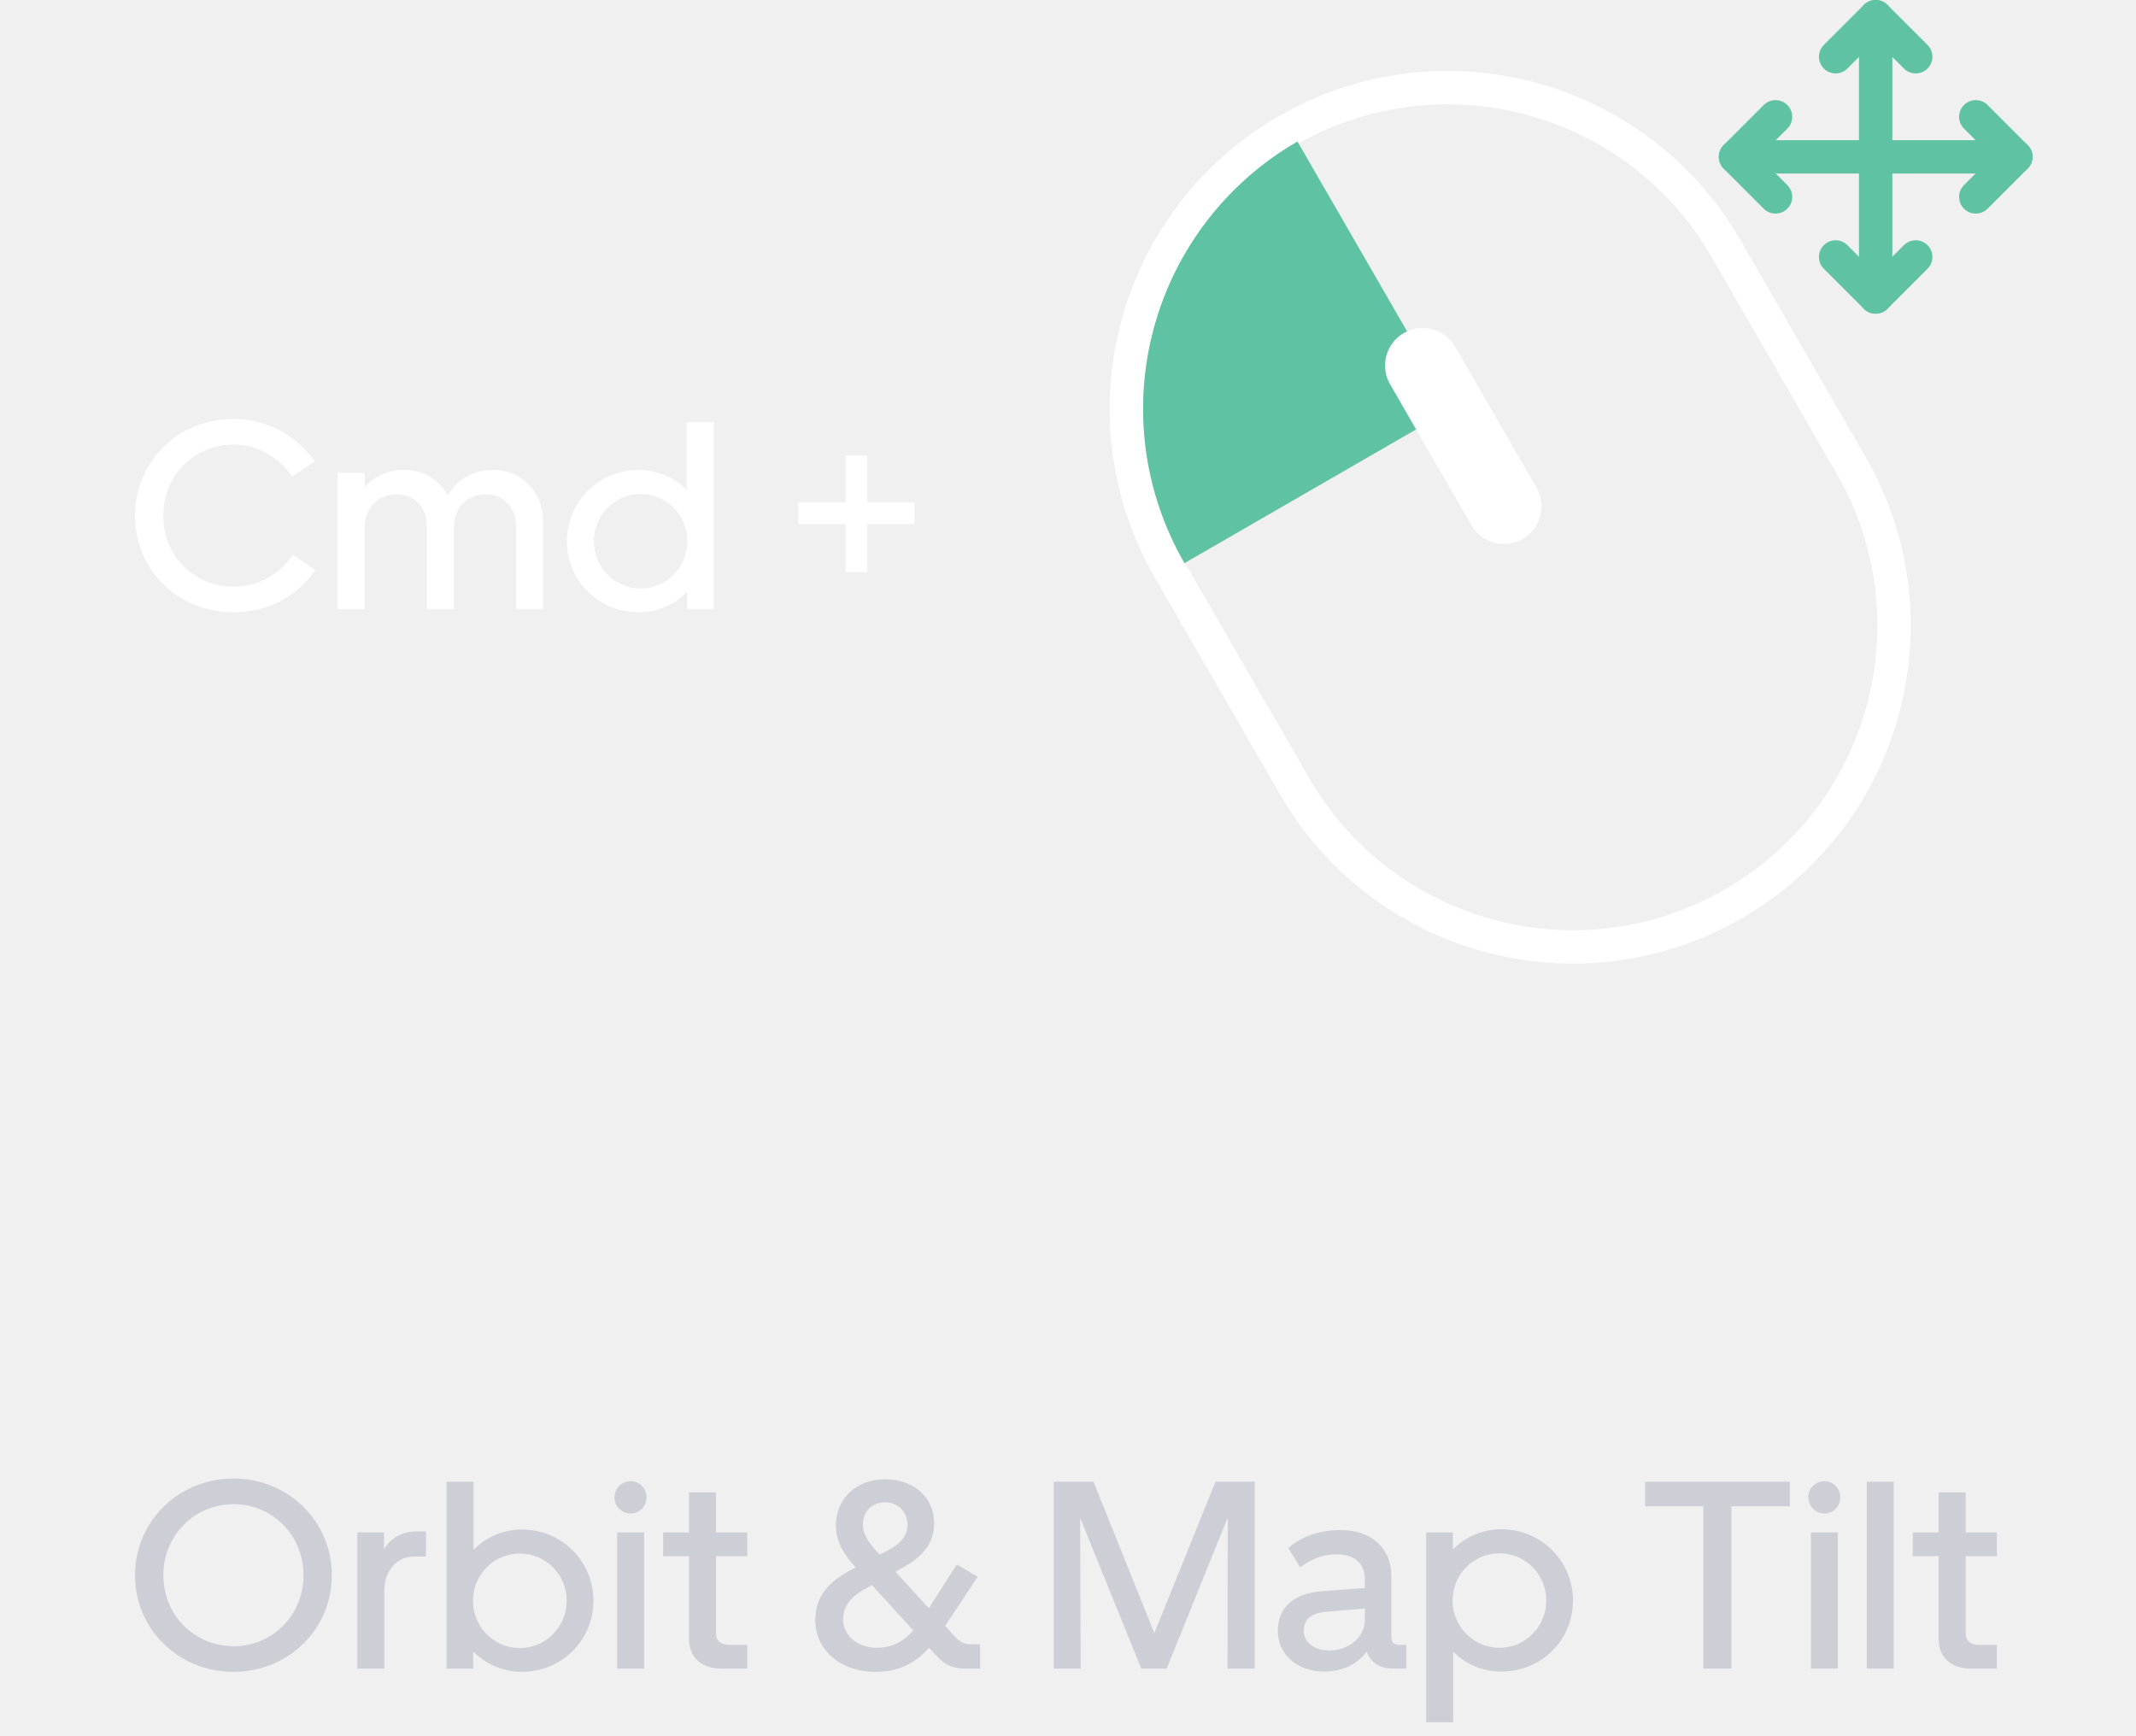
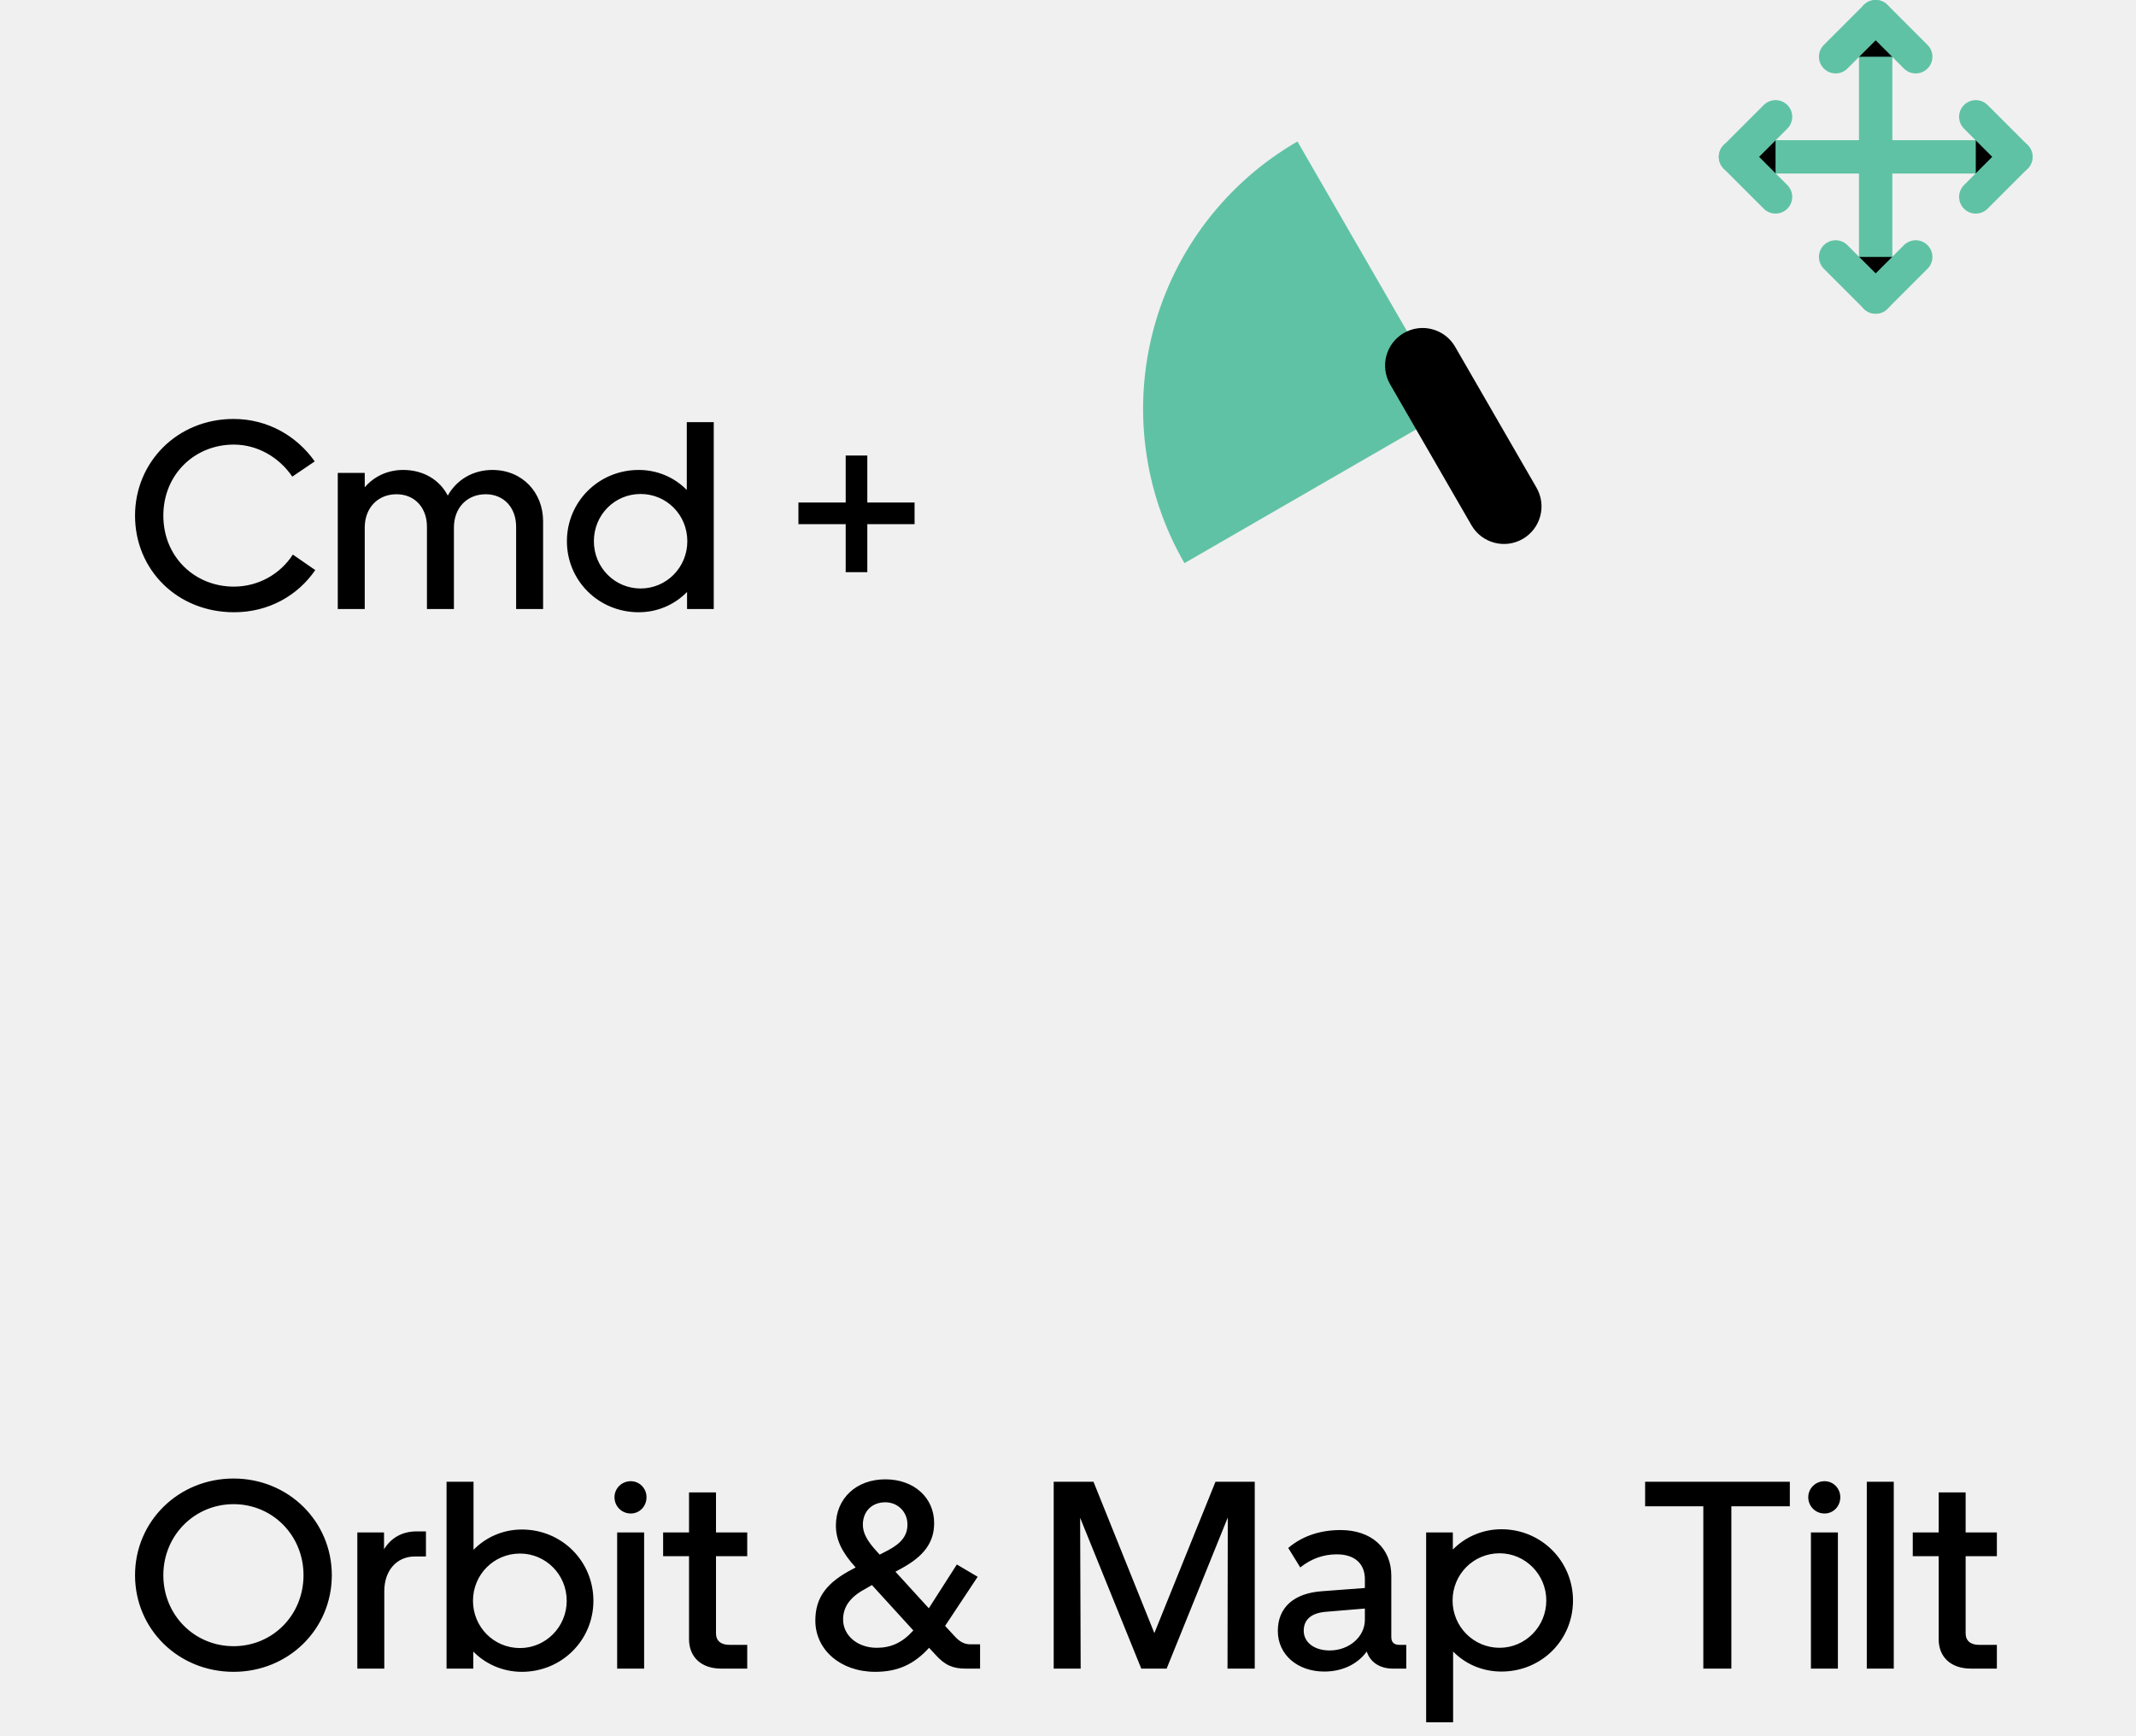
- <svg xmlns="http://www.w3.org/2000/svg" width="128" height="104" viewBox="0 0 128 104" fill="none">
-   <path d="M8.092 30.9C8.092 34.148 10.62 36.692 14.028 36.692C16.108 36.692 17.852 35.684 18.892 34.164L17.548 33.236C16.796 34.404 15.484 35.156 14.012 35.156C11.676 35.156 9.788 33.38 9.788 30.9C9.788 28.436 11.66 26.644 14.012 26.644C15.436 26.644 16.732 27.412 17.516 28.564L18.86 27.652C17.788 26.132 16.044 25.108 13.996 25.108C10.62 25.108 8.092 27.7 8.092 30.9ZM21.857 31.62C21.857 30.436 22.641 29.62 23.761 29.62C24.849 29.62 25.585 30.42 25.585 31.572V36.5H27.201V31.62C27.201 30.436 27.985 29.62 29.105 29.62C30.193 29.62 30.929 30.42 30.929 31.572V36.5H32.545V31.236C32.545 29.524 31.313 28.164 29.505 28.164C28.337 28.164 27.361 28.756 26.833 29.7C26.353 28.772 25.393 28.164 24.161 28.164C23.233 28.164 22.417 28.548 21.857 29.204V28.34H20.241V36.5H21.857V31.62ZM42.772 36.5V25.3H41.156V29.364C40.42 28.612 39.396 28.164 38.276 28.164C35.876 28.164 33.972 30.068 33.972 32.436C33.972 34.788 35.86 36.692 38.276 36.692C39.412 36.692 40.436 36.228 41.172 35.476V36.5H42.772ZM41.188 32.436C41.188 34.004 39.94 35.268 38.388 35.268C36.836 35.268 35.588 34.004 35.588 32.436C35.588 30.852 36.836 29.604 38.388 29.604C39.94 29.604 41.188 30.852 41.188 32.436ZM51.974 34.292V31.412H54.806V30.116H51.974V27.3H50.678V30.116H47.846V31.412H50.678V34.292H51.974Z" fill="white" />
-   <rect x="60.454" y="17.459" width="38.5" height="53.5" rx="19.25" transform="rotate(-30 60.4539 17.4588)" stroke="white" stroke-width="2" />
-   <path d="M77.75 8.479C75.646 9.693 73.802 11.311 72.323 13.238C70.844 15.165 69.759 17.365 69.13 19.712C68.502 22.059 68.341 24.506 68.658 26.915C68.975 29.323 69.764 31.646 70.978 33.75L87 24.5L77.75 8.479Z" fill="#60C2A4" />
-   <rect x="82.177" y="21.083" width="4.5" height="14.25" rx="2.25" transform="rotate(-30 82.1768 21.0832)" fill="white" />
+ <svg xmlns="http://www.w3.org/2000/svg" width="128" height="104" viewBox="0 0 128 104">
+   <path d="M8.092 30.9C8.092 34.148 10.62 36.692 14.028 36.692C16.108 36.692 17.852 35.684 18.892 34.164L17.548 33.236C16.796 34.404 15.484 35.156 14.012 35.156C11.676 35.156 9.788 33.38 9.788 30.9C9.788 28.436 11.66 26.644 14.012 26.644C15.436 26.644 16.732 27.412 17.516 28.564L18.86 27.652C17.788 26.132 16.044 25.108 13.996 25.108C10.62 25.108 8.092 27.7 8.092 30.9ZM21.857 31.62C21.857 30.436 22.641 29.62 23.761 29.62C24.849 29.62 25.585 30.42 25.585 31.572V36.5H27.201V31.62C27.201 30.436 27.985 29.62 29.105 29.62C30.193 29.62 30.929 30.42 30.929 31.572V36.5H32.545V31.236C32.545 29.524 31.313 28.164 29.505 28.164C28.337 28.164 27.361 28.756 26.833 29.7C26.353 28.772 25.393 28.164 24.161 28.164C23.233 28.164 22.417 28.548 21.857 29.204V28.34H20.241V36.5H21.857V31.62ZM42.772 36.5V25.3H41.156V29.364C40.42 28.612 39.396 28.164 38.276 28.164C35.876 28.164 33.972 30.068 33.972 32.436C33.972 34.788 35.86 36.692 38.276 36.692C39.412 36.692 40.436 36.228 41.172 35.476V36.5H42.772ZM41.188 32.436C41.188 34.004 39.94 35.268 38.388 35.268C36.836 35.268 35.588 34.004 35.588 32.436C35.588 30.852 36.836 29.604 38.388 29.604C39.94 29.604 41.188 30.852 41.188 32.436ZM51.974 34.292V31.412H54.806V30.116H51.974V27.3H50.678V30.116H47.846V31.412H50.678V34.292H51.974Z" stroke="transparent" fill="" />
+   <rect x="60.454" y="17.459" width="38.5" height="53.5" rx="19.25" transform="rotate(-30 60.4539 17.4588)" stroke="" stroke-width="2" fill="transparent" />
+   <path d="M77.75 8.479C75.646 9.693 73.802 11.311 72.323 13.238C70.844 15.165 69.759 17.365 69.13 19.712C68.502 22.059 68.341 24.506 68.658 26.915C68.975 29.323 69.764 31.646 70.978 33.75L87 24.5L77.75 8.479Z" fill="#60C2A4" stroke="transparent" />
+   <rect x="82.177" y="21.083" width="4.5" height="14.25" rx="2.25" transform="rotate(-30 82.1768 21.0832)" fill="" />
  <path d="M112.399 1V17.8" stroke="#60C2A4" stroke-width="2" stroke-miterlimit="10" stroke-linecap="round" stroke-linejoin="round" />
  <path d="M110 3.4L112.4 1L114.8 3.4" stroke="#60C2A4" stroke-width="2" stroke-miterlimit="10" stroke-linecap="round" stroke-linejoin="round" />
  <path d="M110 15.399L112.4 17.799L114.8 15.399" stroke="#60C2A4" stroke-width="2" stroke-miterlimit="10" stroke-linecap="round" stroke-linejoin="round" />
  <path d="M120.8 9.399H104" stroke="#60C2A4" stroke-width="2" stroke-miterlimit="10" stroke-linecap="round" stroke-linejoin="round" />
  <path d="M118.399 7L120.799 9.4L118.399 11.8" stroke="#60C2A4" stroke-width="2" stroke-miterlimit="10" stroke-linecap="round" stroke-linejoin="round" />
  <path d="M106.4 7L104 9.4L106.4 11.8" stroke="#60C2A4" stroke-width="2" stroke-miterlimit="10" stroke-linecap="round" stroke-linejoin="round" />
-   <path d="M8.092 94.4C8.092 97.632 10.684 100.192 13.996 100.192C17.292 100.192 19.884 97.632 19.884 94.4C19.884 91.184 17.292 88.608 13.996 88.608C10.684 88.608 8.092 91.184 8.092 94.4ZM9.788 94.4C9.788 92.016 11.66 90.144 13.996 90.144C16.332 90.144 18.188 92.016 18.188 94.4C18.188 96.8 16.332 98.656 13.996 98.656C11.66 98.656 9.788 96.8 9.788 94.4ZM25.525 93.28V91.776H24.965C24.069 91.776 23.413 92.192 23.013 92.848V91.84H21.413V100H23.029V95.36C23.029 94.096 23.797 93.28 24.853 93.28H25.525ZM26.76 100H28.36V98.976C29.096 99.728 30.136 100.192 31.272 100.192C33.672 100.192 35.56 98.288 35.56 95.936C35.56 93.568 33.672 91.664 31.272 91.664C30.136 91.664 29.112 92.128 28.376 92.88V88.8H26.76V100ZM28.344 95.936C28.344 94.352 29.608 93.104 31.16 93.104C32.696 93.104 33.96 94.352 33.96 95.936C33.96 97.504 32.696 98.768 31.16 98.768C29.592 98.768 28.344 97.504 28.344 95.936ZM37.799 90.704C38.327 90.704 38.743 90.272 38.743 89.728C38.743 89.2 38.327 88.768 37.799 88.768C37.255 88.768 36.823 89.2 36.823 89.728C36.823 90.272 37.255 90.704 37.799 90.704ZM38.599 91.84H36.983V100H38.599V91.84ZM43.226 100H44.778V98.576H43.706C43.21 98.576 42.906 98.336 42.906 97.888V93.264H44.778V91.84H42.906V89.44H41.29V91.84H39.738V93.264H41.29V98.24C41.29 99.264 41.978 100 43.226 100ZM56.059 99.168C56.619 99.792 57.099 100 57.867 100H58.731V98.544H58.155C57.819 98.544 57.531 98.416 57.211 98.064L56.635 97.44L58.587 94.496L57.339 93.76L55.659 96.384L53.659 94.192L54.011 94C55.371 93.264 55.979 92.432 55.979 91.28C55.979 89.744 54.763 88.656 53.051 88.656C51.307 88.656 50.091 89.808 50.091 91.424C50.091 92.272 50.443 93.024 51.275 93.936L51.131 94.016C49.531 94.832 48.859 95.744 48.859 97.12C48.859 98.88 50.379 100.192 52.443 100.192C53.755 100.192 54.747 99.776 55.675 98.752L56.059 99.168ZM52.555 92.992C51.963 92.352 51.707 91.872 51.707 91.376C51.707 90.576 52.251 90.032 53.051 90.032C53.803 90.032 54.379 90.608 54.379 91.36C54.379 92.016 54.027 92.48 53.211 92.912L52.715 93.168L52.555 92.992ZM50.523 97.056C50.523 96.304 50.939 95.712 51.835 95.232L52.251 94.992L54.731 97.712C54.075 98.448 53.387 98.752 52.539 98.752C51.387 98.752 50.523 98.016 50.523 97.056ZM64.759 100L64.727 90.96L68.391 100H69.911L73.575 90.944L73.559 100H75.191V88.8H72.839L69.175 97.872L65.527 88.8H63.143V100H64.759ZM76.574 97.744C76.574 99.168 77.758 100.176 79.358 100.176C80.446 100.176 81.358 99.728 81.902 98.976C82.11 99.616 82.686 100 83.47 100H84.27V98.576H83.854C83.534 98.576 83.374 98.416 83.374 98.112V94.432C83.374 92.768 82.174 91.696 80.334 91.696C79.118 91.696 78.046 92.048 77.198 92.768L77.918 93.936C78.606 93.392 79.326 93.152 80.11 93.152C81.182 93.152 81.79 93.712 81.79 94.64V95.168L79.246 95.36C77.55 95.472 76.574 96.32 76.574 97.744ZM78.126 97.728C78.126 97.056 78.59 96.656 79.486 96.592L81.79 96.4V97.072C81.79 98.096 80.846 98.912 79.678 98.912C78.766 98.912 78.126 98.432 78.126 97.728ZM85.462 91.84V103.216H87.078V98.976C87.814 99.728 88.838 100.176 89.974 100.176C92.374 100.176 94.262 98.288 94.262 95.92C94.262 93.568 92.374 91.648 89.974 91.648C88.838 91.648 87.798 92.112 87.062 92.864V91.84H85.462ZM87.046 95.92C87.046 94.352 88.294 93.088 89.862 93.088C91.398 93.088 92.662 94.352 92.662 95.92C92.662 97.488 91.398 98.752 89.862 98.752C88.31 98.752 87.046 97.488 87.046 95.92ZM98.584 90.272H102.072V100H103.752V90.272H107.256V88.8H98.584V90.272ZM109.336 90.704C109.864 90.704 110.28 90.272 110.28 89.728C110.28 89.2 109.864 88.768 109.336 88.768C108.792 88.768 108.36 89.2 108.36 89.728C108.36 90.272 108.792 90.704 109.336 90.704ZM110.136 91.84H108.52V100H110.136V91.84ZM113.484 100V88.8H111.868V100H113.484ZM118.111 100H119.663V98.576H118.591C118.095 98.576 117.791 98.336 117.791 97.888V93.264H119.663V91.84H117.791V89.44H116.175V91.84H114.623V93.264H116.175V98.24C116.175 99.264 116.863 100 118.111 100Z" fill="#CDCFD6" />
+   <path d="M8.092 94.4C8.092 97.632 10.684 100.192 13.996 100.192C17.292 100.192 19.884 97.632 19.884 94.4C19.884 91.184 17.292 88.608 13.996 88.608C10.684 88.608 8.092 91.184 8.092 94.4ZM9.788 94.4C9.788 92.016 11.66 90.144 13.996 90.144C16.332 90.144 18.188 92.016 18.188 94.4C18.188 96.8 16.332 98.656 13.996 98.656C11.66 98.656 9.788 96.8 9.788 94.4ZM25.525 93.28V91.776H24.965C24.069 91.776 23.413 92.192 23.013 92.848V91.84H21.413V100H23.029V95.36C23.029 94.096 23.797 93.28 24.853 93.28H25.525ZM26.76 100H28.36V98.976C29.096 99.728 30.136 100.192 31.272 100.192C33.672 100.192 35.56 98.288 35.56 95.936C35.56 93.568 33.672 91.664 31.272 91.664C30.136 91.664 29.112 92.128 28.376 92.88V88.8H26.76V100ZM28.344 95.936C28.344 94.352 29.608 93.104 31.16 93.104C32.696 93.104 33.96 94.352 33.96 95.936C33.96 97.504 32.696 98.768 31.16 98.768C29.592 98.768 28.344 97.504 28.344 95.936ZM37.799 90.704C38.327 90.704 38.743 90.272 38.743 89.728C38.743 89.2 38.327 88.768 37.799 88.768C37.255 88.768 36.823 89.2 36.823 89.728C36.823 90.272 37.255 90.704 37.799 90.704ZM38.599 91.84H36.983V100H38.599V91.84ZM43.226 100H44.778V98.576H43.706C43.21 98.576 42.906 98.336 42.906 97.888V93.264H44.778V91.84H42.906V89.44H41.29V91.84H39.738V93.264H41.29V98.24C41.29 99.264 41.978 100 43.226 100ZM56.059 99.168C56.619 99.792 57.099 100 57.867 100H58.731V98.544H58.155C57.819 98.544 57.531 98.416 57.211 98.064L56.635 97.44L58.587 94.496L57.339 93.76L55.659 96.384L53.659 94.192L54.011 94C55.371 93.264 55.979 92.432 55.979 91.28C55.979 89.744 54.763 88.656 53.051 88.656C51.307 88.656 50.091 89.808 50.091 91.424C50.091 92.272 50.443 93.024 51.275 93.936L51.131 94.016C49.531 94.832 48.859 95.744 48.859 97.12C48.859 98.88 50.379 100.192 52.443 100.192C53.755 100.192 54.747 99.776 55.675 98.752L56.059 99.168ZM52.555 92.992C51.963 92.352 51.707 91.872 51.707 91.376C51.707 90.576 52.251 90.032 53.051 90.032C53.803 90.032 54.379 90.608 54.379 91.36C54.379 92.016 54.027 92.48 53.211 92.912L52.715 93.168L52.555 92.992ZM50.523 97.056C50.523 96.304 50.939 95.712 51.835 95.232L52.251 94.992L54.731 97.712C54.075 98.448 53.387 98.752 52.539 98.752C51.387 98.752 50.523 98.016 50.523 97.056ZM64.759 100L64.727 90.96L68.391 100H69.911L73.575 90.944L73.559 100H75.191V88.8H72.839L69.175 97.872L65.527 88.8H63.143V100H64.759ZM76.574 97.744C76.574 99.168 77.758 100.176 79.358 100.176C80.446 100.176 81.358 99.728 81.902 98.976C82.11 99.616 82.686 100 83.47 100H84.27V98.576H83.854C83.534 98.576 83.374 98.416 83.374 98.112V94.432C83.374 92.768 82.174 91.696 80.334 91.696C79.118 91.696 78.046 92.048 77.198 92.768L77.918 93.936C78.606 93.392 79.326 93.152 80.11 93.152C81.182 93.152 81.79 93.712 81.79 94.64V95.168L79.246 95.36C77.55 95.472 76.574 96.32 76.574 97.744ZM78.126 97.728C78.126 97.056 78.59 96.656 79.486 96.592L81.79 96.4V97.072C81.79 98.096 80.846 98.912 79.678 98.912C78.766 98.912 78.126 98.432 78.126 97.728ZM85.462 91.84V103.216H87.078V98.976C87.814 99.728 88.838 100.176 89.974 100.176C92.374 100.176 94.262 98.288 94.262 95.92C94.262 93.568 92.374 91.648 89.974 91.648C88.838 91.648 87.798 92.112 87.062 92.864V91.84H85.462ZM87.046 95.92C87.046 94.352 88.294 93.088 89.862 93.088C91.398 93.088 92.662 94.352 92.662 95.92C92.662 97.488 91.398 98.752 89.862 98.752C88.31 98.752 87.046 97.488 87.046 95.92ZM98.584 90.272H102.072V100H103.752V90.272H107.256V88.8H98.584V90.272ZM109.336 90.704C109.864 90.704 110.28 90.272 110.28 89.728C110.28 89.2 109.864 88.768 109.336 88.768C108.792 88.768 108.36 89.2 108.36 89.728C108.36 90.272 108.792 90.704 109.336 90.704ZM110.136 91.84H108.52V100H110.136V91.84ZM113.484 100V88.8H111.868V100H113.484ZM118.111 100H119.663V98.576H118.591C118.095 98.576 117.791 98.336 117.791 97.888V93.264H119.663V91.84H117.791V89.44H116.175V91.84H114.623V93.264H116.175V98.24C116.175 99.264 116.863 100 118.111 100Z" stroke="transparent" fill="" />
</svg>
